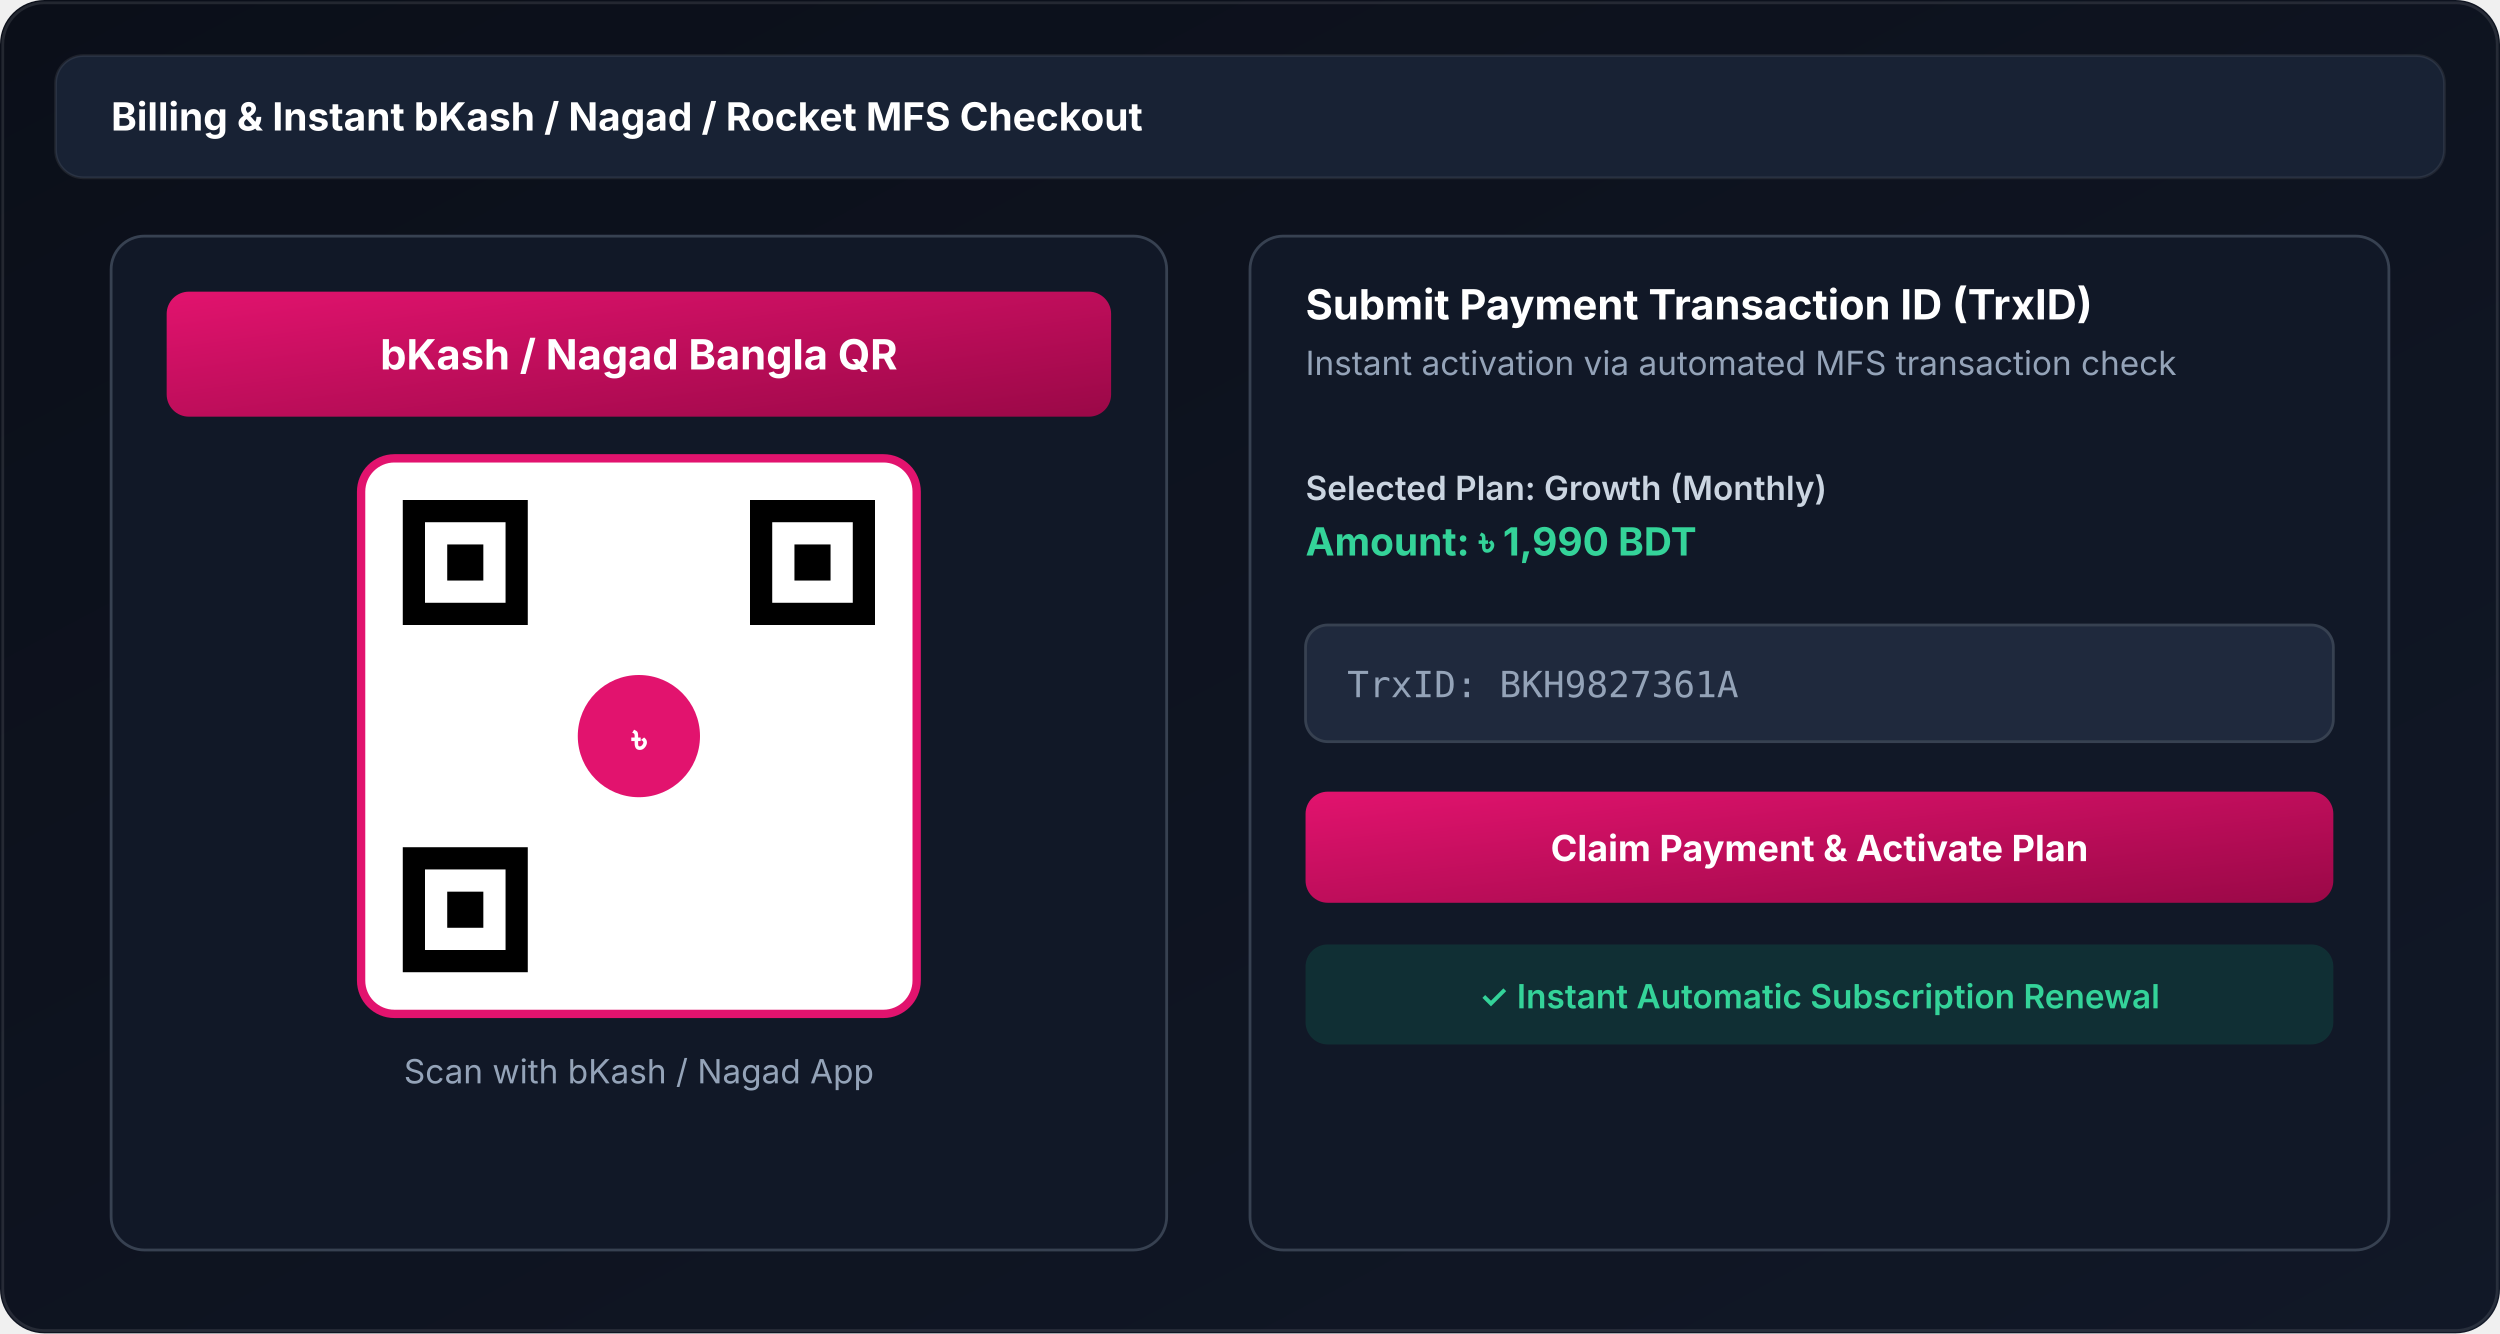
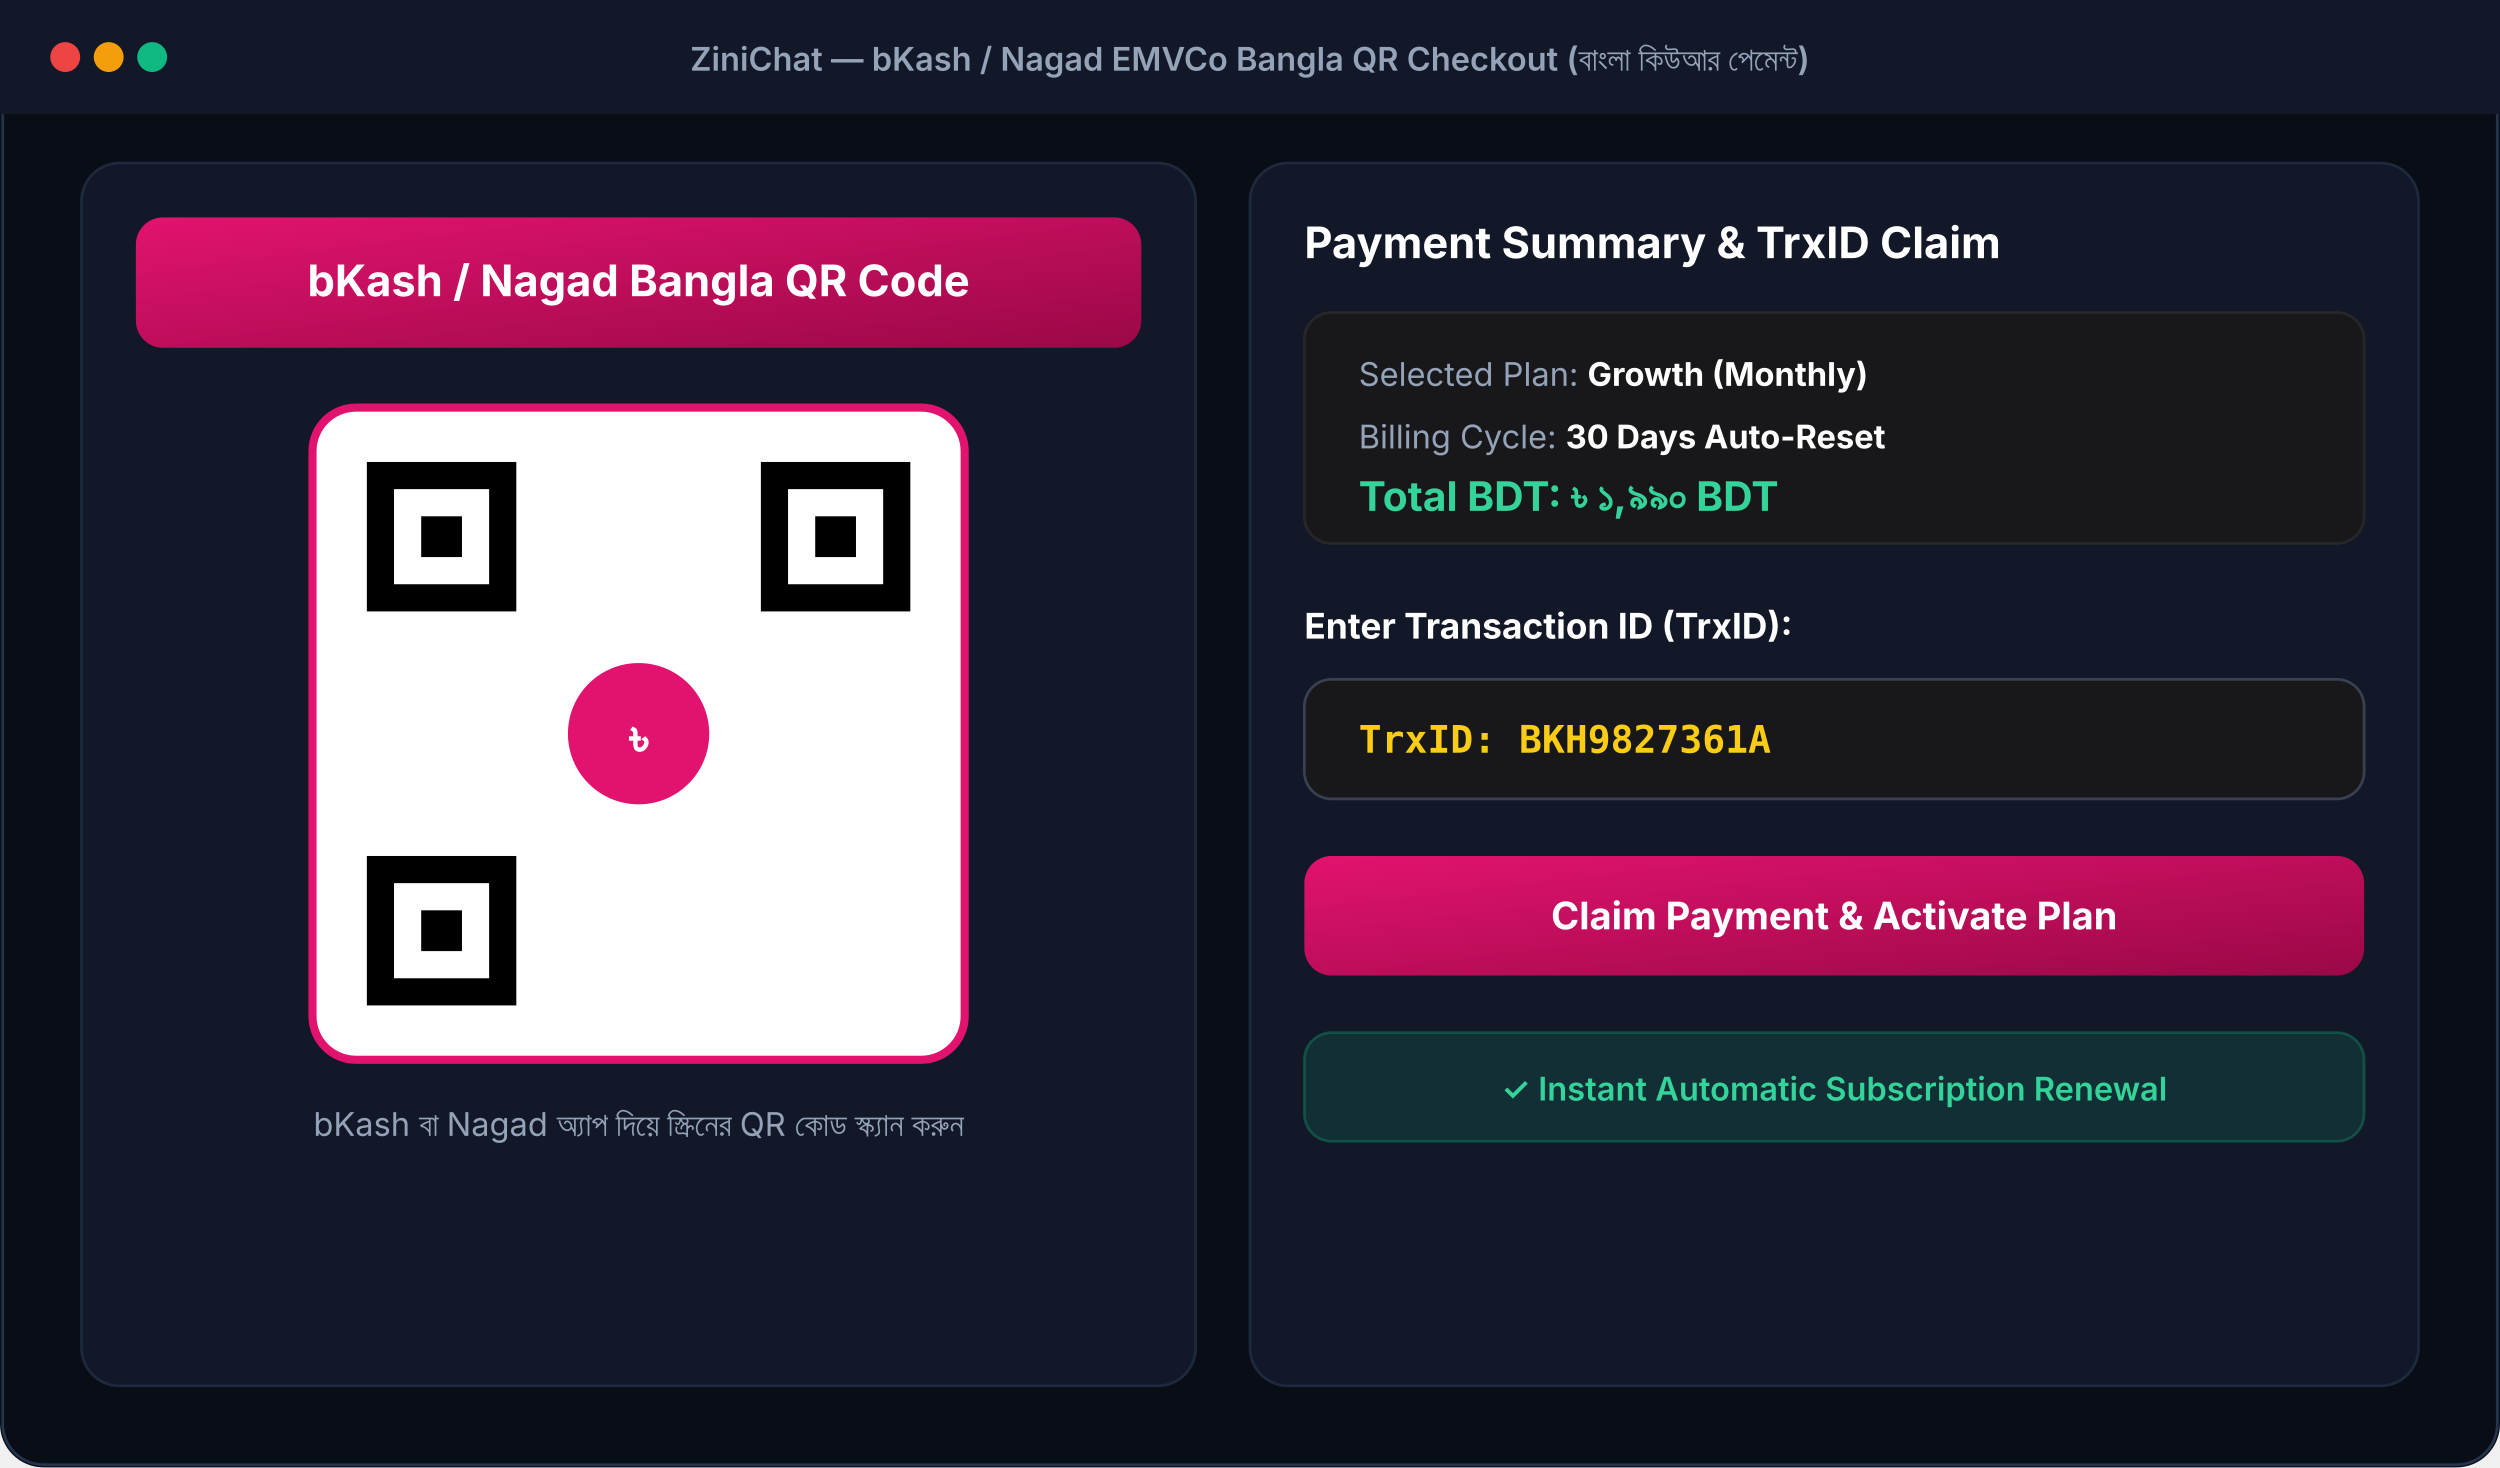
- <svg xmlns="http://www.w3.org/2000/svg" viewBox="0 0 900 480" width="100%" height="100%">
+ <svg xmlns="http://www.w3.org/2000/svg" viewBox="0 0 920 540" width="100%" height="100%">
  <defs>
-     <linearGradient id="bgGrad" x1="0%" y1="0%" x2="100%" y2="100%">
-       <stop offset="0%" stop-color="#0b0f19" />
-       <stop offset="100%" stop-color="#111827" />
-     </linearGradient>
+     <style>
+       .bg-app { fill: #090d16; }
+       .bg-card { fill: #121827; stroke: #1f293d; stroke-width: 1; }
+       .text-white { fill: #ffffff; font-family: -apple-system, BlinkMacSystemFont, sans-serif; }
+       .text-muted { fill: #94a3b8; font-family: -apple-system, BlinkMacSystemFont, sans-serif; }
+       .text-green { fill: #34d399; font-family: -apple-system, BlinkMacSystemFont, sans-serif; }
+     </style>
    <linearGradient id="bkashGrad" x1="0%" y1="0%" x2="100%" y2="100%">
      <stop offset="0%" stop-color="#e2136e" />
      <stop offset="100%" stop-color="#9a0847" />
    </linearGradient>
  </defs>
-   <rect width="900" height="480" rx="16" fill="url(#bgGrad)" />
-   <rect width="898" height="478" x="1" y="1" rx="15" fill="none" stroke="#ffffff" stroke-opacity="0.1" stroke-width="1" />
-   <rect x="20" y="20" width="860" height="44" rx="10" fill="#182234" stroke="#ffffff" stroke-opacity="0.08" />
-   <text x="40" y="47" fill="#ffffff" font-family="-apple-system, BlinkMacSystemFont, sans-serif" font-size="14" font-weight="700">Billing &amp; Instant bKash / Nagad / Rocket MFS Checkout</text>
-   <rect x="40" y="85" width="380" height="365" rx="12" fill="#111827" stroke="#374151" />
-   <rect x="60" y="105" width="340" height="45" rx="8" fill="url(#bkashGrad)" />
-   <text x="230" y="133" text-anchor="middle" fill="#ffffff" font-family="-apple-system, BlinkMacSystemFont, sans-serif" font-size="15" font-weight="700">bKash / Nagad Bangla QR</text>
-   <rect x="130" y="165" width="200" height="200" rx="12" fill="#ffffff" stroke="#e2136e" stroke-width="3" />
-   <rect x="145" y="180" width="45" height="45" fill="#000000" />
-   <rect x="153" y="188" width="29" height="29" fill="#ffffff" />
-   <rect x="161" y="196" width="13" height="13" fill="#000000" />
-   <rect x="270" y="180" width="45" height="45" fill="#000000" />
-   <rect x="278" y="188" width="29" height="29" fill="#ffffff" />
-   <rect x="286" y="196" width="13" height="13" fill="#000000" />
-   <rect x="145" y="305" width="45" height="45" fill="#000000" />
-   <rect x="153" y="313" width="29" height="29" fill="#ffffff" />
-   <rect x="161" y="321" width="13" height="13" fill="#000000" />
-   <circle cx="230" cy="265" r="22" fill="#e2136e" />
-   <text x="230" y="271" text-anchor="middle" fill="#ffffff" font-family="-apple-system, BlinkMacSystemFont, sans-serif" font-size="14" font-weight="900">৳</text>
-   <text x="230" y="390" text-anchor="middle" fill="#94a3b8" font-family="-apple-system, BlinkMacSystemFont, sans-serif" font-size="12">Scan with bKash / Nagad App</text>
-   <rect x="450" y="85" width="410" height="365" rx="12" fill="#111827" stroke="#374151" />
-   <text x="470" y="115" fill="#ffffff" font-family="-apple-system, BlinkMacSystemFont, sans-serif" font-size="15" font-weight="700">Submit Payment Transaction ID (TrxID)</text>
-   <text x="470" y="135" fill="#94a3b8" font-family="-apple-system, BlinkMacSystemFont, sans-serif" font-size="12">Instant activation via automated MFS transaction check</text>
-   <text x="470" y="180" fill="#cbd5e1" font-family="-apple-system, BlinkMacSystemFont, sans-serif" font-size="12" font-weight="600">Selected Plan: Growth (Monthly)</text>
-   <text x="470" y="200" fill="#34d399" font-family="-apple-system, BlinkMacSystemFont, sans-serif" font-size="14" font-weight="700">Amount: ৳ 1,990 BDT</text>
-   <rect x="470" y="225" width="370" height="42" rx="8" fill="#1f293d" stroke="#374151" />
-   <text x="485" y="251" fill="#94a3b8" font-family="monospace" font-size="13">TrxID: BKH9827361A</text>
-   <rect x="470" y="285" width="370" height="40" rx="8" fill="url(#bkashGrad)" />
-   <text x="655" y="310" text-anchor="middle" fill="#ffffff" font-family="-apple-system, BlinkMacSystemFont, sans-serif" font-size="13" font-weight="700">Claim Payment &amp; Activate Plan</text>
-   <rect x="470" y="340" width="370" height="36" rx="8" fill="#10b981" fill-opacity="0.15" />
-   <text x="655" y="363" text-anchor="middle" fill="#34d399" font-family="-apple-system, BlinkMacSystemFont, sans-serif" font-size="12" font-weight="600">✓ Instant Automatic Subscription Renewal</text>
+   <rect width="920" height="540" rx="16" fill="#090d16" />
+   <rect width="918" height="538" x="1" y="1" rx="15" fill="none" stroke="#26334d" stroke-width="1" />
+   <rect x="0" y="0" width="920" height="42" fill="#121827" />
+   <circle cx="24" cy="21" r="5.5" fill="#ef4444" />
+   <circle cx="40" cy="21" r="5.5" fill="#f59e0b" />
+   <circle cx="56" cy="21" r="5.5" fill="#10b981" />
+   <text x="460" y="26" text-anchor="middle" class="text-muted" font-size="12" font-weight="600">ZiniChat — bKash / Nagad EMVCo Bangla QR Checkout (বাংলা কিউআর পেমেন্ট)</text>
+   <rect x="30" y="60" width="410" height="450" rx="14" class="bg-card" />
+   <rect x="50" y="80" width="370" height="48" rx="10" fill="url(#bkashGrad)" />
+   <text x="235" y="109" text-anchor="middle" class="text-white" font-size="16" font-weight="700">bKash / Nagad Bangla QR Code</text>
+   <rect x="115" y="150" width="240" height="240" rx="16" fill="#ffffff" stroke="#e2136e" stroke-width="3" />
+   <rect x="135" y="170" width="55" height="55" fill="#000000" />
+   <rect x="145" y="180" width="35" height="35" fill="#ffffff" />
+   <rect x="155" y="190" width="15" height="15" fill="#000000" />
+   <rect x="280" y="170" width="55" height="55" fill="#000000" />
+   <rect x="290" y="180" width="35" height="35" fill="#ffffff" />
+   <rect x="300" y="190" width="15" height="15" fill="#000000" />
+   <rect x="135" y="315" width="55" height="55" fill="#000000" />
+   <rect x="145" y="325" width="35" height="35" fill="#ffffff" />
+   <rect x="155" y="335" width="15" height="15" fill="#000000" />
+   <circle cx="235" cy="270" r="26" fill="#e2136e" />
+   <text x="235" y="278" text-anchor="middle" class="text-white" font-size="18" font-weight="900">৳</text>
+   <text x="235" y="418" text-anchor="middle" class="text-muted" font-size="12">bKash বা Nagad অ্যাপ দিয়ে স্ক্রিনের QR কোড স্ক্যান করুন</text>
+   <rect x="460" y="60" width="430" height="450" rx="14" class="bg-card" />
+   <text x="480" y="95" class="text-white" font-size="16" font-weight="700">Payment Summary &amp; TrxID Claim</text>
+   <rect x="480" y="115" width="390" height="85" rx="10" fill="#18181b" stroke="#27272a" />
+   <text x="500" y="142" class="text-muted" font-size="12">Selected Plan: <tspan fill="#ffffff" font-weight="700">Growth (Monthly)</tspan>
+   </text>
+   <text x="500" y="165" class="text-muted" font-size="12">Billing Cycle: <tspan fill="#ffffff" font-weight="700">30 Days Auto-Reset</tspan>
+   </text>
+   <text x="500" y="188" class="text-green" font-size="15" font-weight="700">Total BDT: ৳ ১,৯৯০ BDT</text>
+   <text x="480" y="235" class="text-white" font-size="13" font-weight="700">Enter Transaction ID (TrxID):</text>
+   <rect x="480" y="250" width="390" height="44" rx="10" fill="#18181b" stroke="#374151" />
+   <text x="500" y="277" fill="#facc15" font-family="monospace" font-size="14" font-weight="700">TrxID: BKH9827361A</text>
+   <rect x="480" y="315" width="390" height="44" rx="10" fill="url(#bkashGrad)" />
+   <text x="675" y="342" text-anchor="middle" class="text-white" font-size="14" font-weight="700">Claim Payment &amp; Activate Plan</text>
+   <rect x="480" y="380" width="390" height="40" rx="10" fill="#10b981" fill-opacity="0.15" stroke="#10b981" stroke-opacity="0.3" />
+   <text x="675" y="405" text-anchor="middle" class="text-green" font-size="12" font-weight="600">✓ Instant Automatic Subscription Renewal</text>
</svg>
